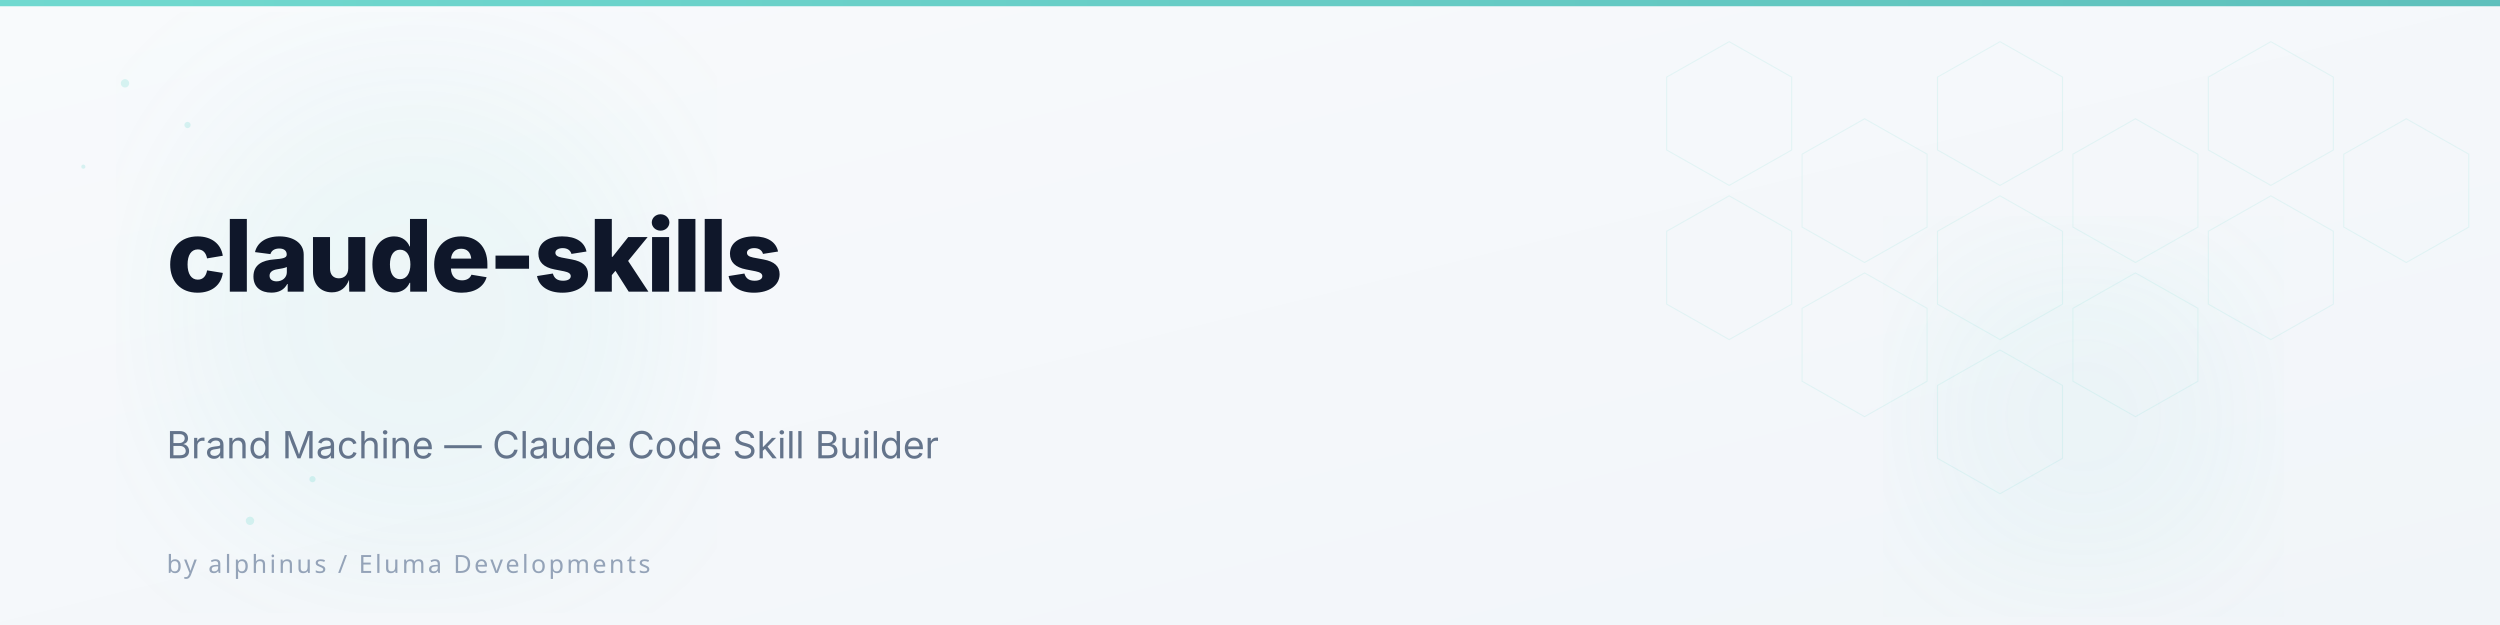
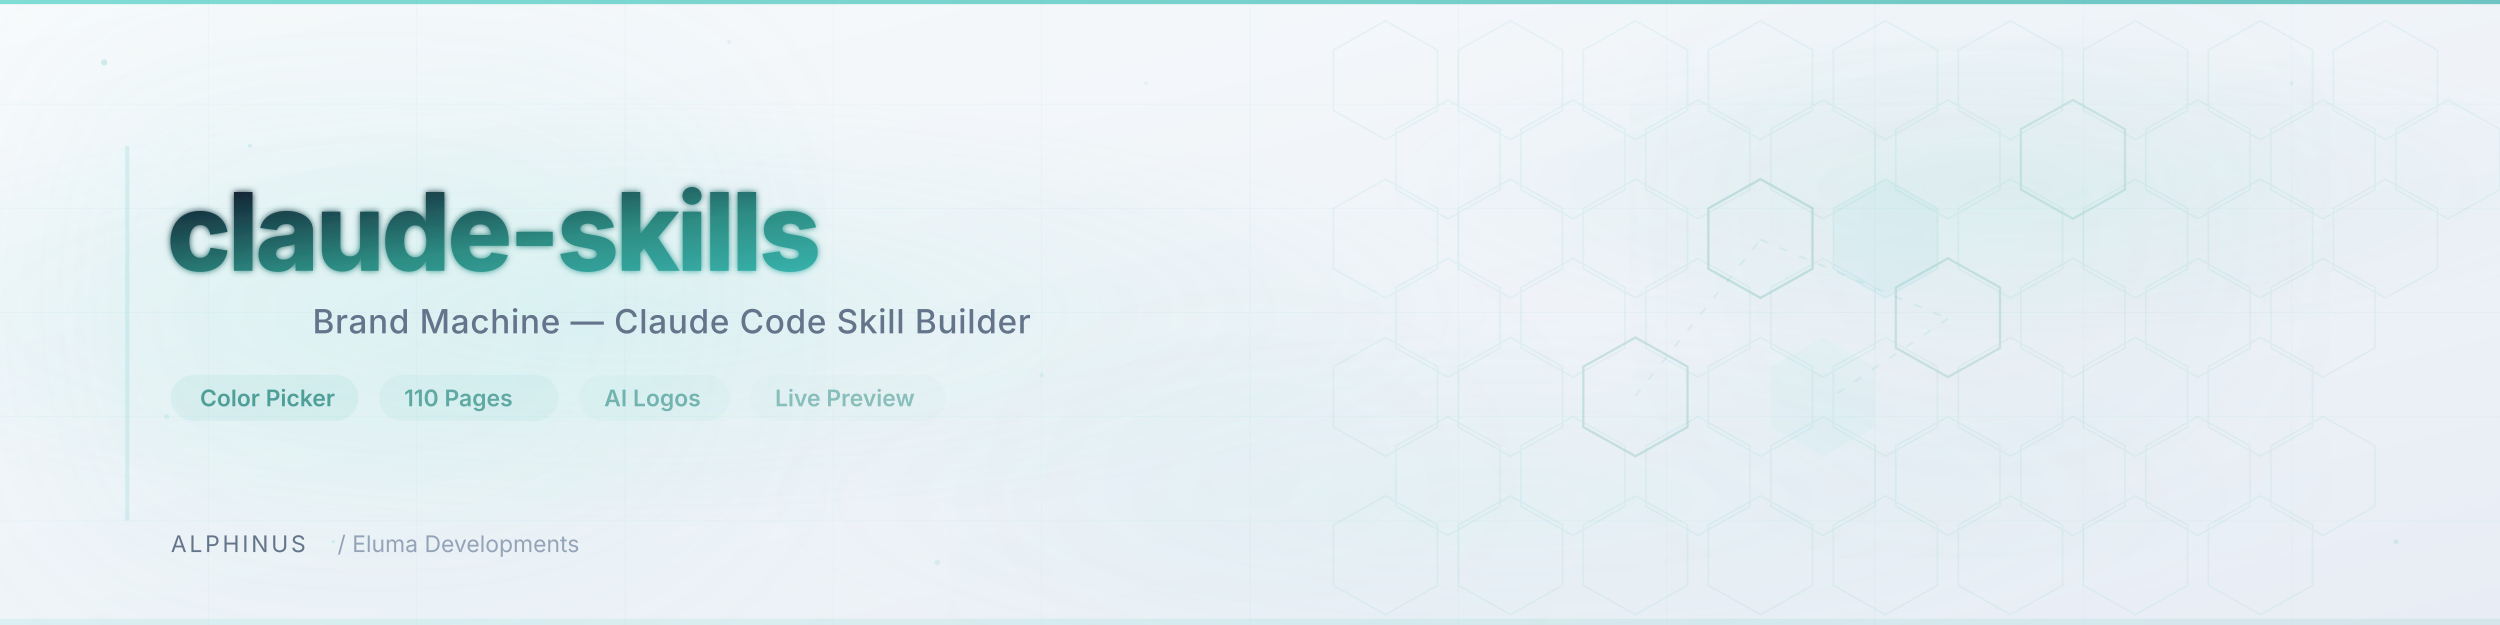
<svg xmlns="http://www.w3.org/2000/svg" width="1200" height="300" viewBox="0 0 1200 300">
  <defs>
    <linearGradient id="bg" x1="0%" y1="0%" x2="100%" y2="100%">
      <stop offset="0%" style="stop-color:#f8fafc" />
-       <stop offset="100%" style="stop-color:#f1f5f9" />
+       <stop offset="40%" style="stop-color:#f1f5f9" />
+       <stop offset="100%" style="stop-color:#e8edf5" />
    </linearGradient>
    <linearGradient id="accent" x1="0%" y1="0%" x2="100%" y2="0%">
      <stop offset="0%" style="stop-color:#4fd1c5" />
      <stop offset="100%" style="stop-color:#38b2ac" />
    </linearGradient>
-     <linearGradient id="glow" x1="0%" y1="0%" x2="0%" y2="100%">
-       <stop offset="0%" style="stop-color:#4fd1c5;stop-opacity:0.08" />
+     <linearGradient id="titleGrad" x1="0%" y1="0%" x2="100%" y2="100%">
+       <stop offset="0%" style="stop-color:#0f172a" />
+       <stop offset="60%" style="stop-color:#2d8c83" />
+       <stop offset="100%" style="stop-color:#38b2ac" />
+     </linearGradient>
+     <radialGradient id="glow1" cx="25%" cy="50%" r="35%">
+       <stop offset="0%" style="stop-color:#4fd1c5;stop-opacity:0.1" />
      <stop offset="100%" style="stop-color:#4fd1c5;stop-opacity:0" />
-     </linearGradient>
-     <filter id="blur">
-       <feGaussianBlur stdDeviation="40" />
+     </radialGradient>
+     <radialGradient id="glow2" cx="80%" cy="30%" r="25%">
+       <stop offset="0%" style="stop-color:#38b2ac;stop-opacity:0.07" />
+       <stop offset="100%" style="stop-color:#38b2ac;stop-opacity:0" />
+     </radialGradient>
+     <radialGradient id="glow3" cx="60%" cy="80%" r="30%">
+       <stop offset="0%" style="stop-color:#4fd1c5;stop-opacity:0.05" />
+       <stop offset="100%" style="stop-color:#4fd1c5;stop-opacity:0" />
+     </radialGradient>
+     <filter id="softglow">
+       <feGaussianBlur stdDeviation="1.5" result="blur" />
+       <feMerge>
+         <feMergeNode in="blur" />
+         <feMergeNode in="SourceGraphic" />
+       </feMerge>
    </filter>
+     <filter id="bigblur">
+       <feGaussianBlur stdDeviation="60" />
+     </filter>
+     <filter id="medblur">
+       <feGaussianBlur stdDeviation="25" />
+     </filter>
+     <clipPath id="bannerClip">
+       <rect width="1200" height="300" />
+     </clipPath>
    <style>
-       @keyframes pulse { 0%, 100% { opacity: 0.3; } 50% { opacity: 0.6; } }
-       .title { font-family: system-ui, -apple-system, sans-serif; font-weight: 800; font-size: 48px; fill: #0f172a; letter-spacing: -0.02em; }
-       .subtitle { font-family: system-ui, -apple-system, sans-serif; font-weight: 400; font-size: 18px; fill: #64748b; }
-       .accent-line { stroke: url(#accent); stroke-width: 3; stroke-linecap: round; }
-       .hex { fill: none; stroke: #4fd1c5; stroke-width: 0.5; opacity: 0.12; }
-       .glow-orb { fill: #4fd1c5; filter: url(#blur); opacity: 0.06; animation: pulse 4s ease-in-out infinite; }
-       .dot { fill: #4fd1c5; opacity: 0.2; }
+       @keyframes pulse1 { 0%,100% { opacity:0.05; } 50% { opacity:0.12; } }
+       @keyframes pulse2 { 0%,100% { opacity:0.03; } 50% { opacity:0.08; } }
+       @keyframes pulse3 { 0%,100% { opacity:0.15; } 50% { opacity:0.4; } }
+       @keyframes drift { 0% { transform:translateX(0) translateY(0); } 50% { transform:translateX(8px) translateY(-4px); } 100% { transform:translateX(0) translateY(0); } }
+       @keyframes drift2 { 0% { transform:translateX(0) translateY(0); } 50% { transform:translateX(-6px) translateY(5px); } 100% { transform:translateX(0) translateY(0); } }
+       @keyframes scanline { 0% { transform:translateY(-300px); } 100% { transform:translateY(300px); } }
+       @keyframes lineGrow { 0% { stroke-dashoffset:200; } 100% { stroke-dashoffset:0; } }
+       @keyframes nodePulse { 0%,100% { r:2; opacity:0.3; } 50% { r:3.5; opacity:0.7; } }
+       @keyframes barGlow { 0%,100% { opacity:0.5; } 50% { opacity:1; } }
    </style>
  </defs>
-   <rect width="1200" height="300" fill="url(#bg)" />
-   <circle class="glow-orb" cx="200" cy="150" r="120" />
-   <circle class="glow-orb" cx="1000" cy="200" r="80" style="animation-delay: -2s;" />
-   <g transform="translate(800, 20)">
-     <polygon class="hex" points="30,0 60,17 60,52 30,69 0,52 0,17" transform="translate(0,0)" />
-     <polygon class="hex" points="30,0 60,17 60,52 30,69 0,52 0,17" transform="translate(65,37)" />
-     <polygon class="hex" points="30,0 60,17 60,52 30,69 0,52 0,17" transform="translate(130,0)" />
-     <polygon class="hex" points="30,0 60,17 60,52 30,69 0,52 0,17" transform="translate(130,74)" />
-     <polygon class="hex" points="30,0 60,17 60,52 30,69 0,52 0,17" transform="translate(195,37)" />
-     <polygon class="hex" points="30,0 60,17 60,52 30,69 0,52 0,17" transform="translate(260,0)" />
-     <polygon class="hex" points="30,0 60,17 60,52 30,69 0,52 0,17" transform="translate(260,74)" />
-     <polygon class="hex" points="30,0 60,17 60,52 30,69 0,52 0,17" transform="translate(0,74)" />
-     <polygon class="hex" points="30,0 60,17 60,52 30,69 0,52 0,17" transform="translate(65,111)" />
-     <polygon class="hex" points="30,0 60,17 60,52 30,69 0,52 0,17" transform="translate(130,148)" />
-     <polygon class="hex" points="30,0 60,17 60,52 30,69 0,52 0,17" transform="translate(195,111)" />
-     <polygon class="hex" points="30,0 60,17 60,52 30,69 0,52 0,17" transform="translate(325,37)" />
+   <g clip-path="url(#bannerClip)">
+     <rect width="1200" height="300" fill="url(#bg)" />
+     <rect width="1200" height="300" fill="url(#glow1)" style="animation:pulse1 6s ease-in-out infinite;" />
+     <rect width="1200" height="300" fill="url(#glow2)" style="animation:pulse2 8s ease-in-out infinite;animation-delay:-3s;" />
+     <rect width="1200" height="300" fill="url(#glow3)" style="animation:pulse1 7s ease-in-out infinite;animation-delay:-5s;" />
+     <circle cx="180" cy="140" r="180" fill="#4fd1c5" filter="url(#bigblur)" opacity="0.06" style="animation:drift 12s ease-in-out infinite;" />
+     <circle cx="950" cy="100" r="140" fill="#38b2ac" filter="url(#bigblur)" opacity="0.04" style="animation:drift2 10s ease-in-out infinite;" />
+     <circle cx="600" cy="280" r="120" fill="#4fd1c5" filter="url(#bigblur)" opacity="0.03" style="animation:drift 14s ease-in-out infinite;animation-delay:-4s;" />
+     <g opacity="0.05" stroke="#38b2ac" stroke-width="0.5" fill="none">
+       <line x1="0" y1="50" x2="1200" y2="50" />
+       <line x1="0" y1="100" x2="1200" y2="100" />
+       <line x1="0" y1="150" x2="1200" y2="150" />
+       <line x1="0" y1="200" x2="1200" y2="200" />
+       <line x1="0" y1="250" x2="1200" y2="250" />
+       <line x1="100" y1="0" x2="100" y2="300" />
+       <line x1="200" y1="0" x2="200" y2="300" />
+       <line x1="300" y1="0" x2="300" y2="300" />
+       <line x1="400" y1="0" x2="400" y2="300" />
+       <line x1="500" y1="0" x2="500" y2="300" />
+       <line x1="600" y1="0" x2="600" y2="300" />
+       <line x1="700" y1="0" x2="700" y2="300" />
+       <line x1="800" y1="0" x2="800" y2="300" />
+       <line x1="900" y1="0" x2="900" y2="300" />
+       <line x1="1000" y1="0" x2="1000" y2="300" />
+       <line x1="1100" y1="0" x2="1100" y2="300" />
+     </g>
+     <g opacity="0.08" fill="none" stroke="#38b2ac" stroke-width="0.8">
+       <polygon points="25,0 50,14 50,43 25,57 0,43 0,14" transform="translate(640,10)" />
+       <polygon points="25,0 50,14 50,43 25,57 0,43 0,14" transform="translate(700,10)" />
+       <polygon points="25,0 50,14 50,43 25,57 0,43 0,14" transform="translate(760,10)" />
+       <polygon points="25,0 50,14 50,43 25,57 0,43 0,14" transform="translate(820,10)" />
+       <polygon points="25,0 50,14 50,43 25,57 0,43 0,14" transform="translate(880,10)" />
+       <polygon points="25,0 50,14 50,43 25,57 0,43 0,14" transform="translate(940,10)" />
+       <polygon points="25,0 50,14 50,43 25,57 0,43 0,14" transform="translate(1000,10)" />
+       <polygon points="25,0 50,14 50,43 25,57 0,43 0,14" transform="translate(1060,10)" />
+       <polygon points="25,0 50,14 50,43 25,57 0,43 0,14" transform="translate(1120,10)" />
+       <polygon points="25,0 50,14 50,43 25,57 0,43 0,14" transform="translate(670,48)" />
+       <polygon points="25,0 50,14 50,43 25,57 0,43 0,14" transform="translate(730,48)" />
+       <polygon points="25,0 50,14 50,43 25,57 0,43 0,14" transform="translate(790,48)" />
+       <polygon points="25,0 50,14 50,43 25,57 0,43 0,14" transform="translate(850,48)" />
+       <polygon points="25,0 50,14 50,43 25,57 0,43 0,14" transform="translate(910,48)" />
+       <polygon points="25,0 50,14 50,43 25,57 0,43 0,14" transform="translate(970,48)" />
+       <polygon points="25,0 50,14 50,43 25,57 0,43 0,14" transform="translate(1030,48)" />
+       <polygon points="25,0 50,14 50,43 25,57 0,43 0,14" transform="translate(1090,48)" />
+       <polygon points="25,0 50,14 50,43 25,57 0,43 0,14" transform="translate(1150,48)" />
+       <polygon points="25,0 50,14 50,43 25,57 0,43 0,14" transform="translate(640,86)" />
+       <polygon points="25,0 50,14 50,43 25,57 0,43 0,14" transform="translate(700,86)" />
+       <polygon points="25,0 50,14 50,43 25,57 0,43 0,14" transform="translate(760,86)" />
+       <polygon points="25,0 50,14 50,43 25,57 0,43 0,14" transform="translate(820,86)" />
+       <polygon points="25,0 50,14 50,43 25,57 0,43 0,14" transform="translate(880,86)" />
+       <polygon points="25,0 50,14 50,43 25,57 0,43 0,14" transform="translate(940,86)" />
+       <polygon points="25,0 50,14 50,43 25,57 0,43 0,14" transform="translate(1000,86)" />
+       <polygon points="25,0 50,14 50,43 25,57 0,43 0,14" transform="translate(1060,86)" />
+       <polygon points="25,0 50,14 50,43 25,57 0,43 0,14" transform="translate(1120,86)" />
+       <polygon points="25,0 50,14 50,43 25,57 0,43 0,14" transform="translate(670,124)" />
+       <polygon points="25,0 50,14 50,43 25,57 0,43 0,14" transform="translate(730,124)" />
+       <polygon points="25,0 50,14 50,43 25,57 0,43 0,14" transform="translate(790,124)" />
+       <polygon points="25,0 50,14 50,43 25,57 0,43 0,14" transform="translate(850,124)" />
+       <polygon points="25,0 50,14 50,43 25,57 0,43 0,14" transform="translate(910,124)" />
+       <polygon points="25,0 50,14 50,43 25,57 0,43 0,14" transform="translate(970,124)" />
+       <polygon points="25,0 50,14 50,43 25,57 0,43 0,14" transform="translate(1030,124)" />
+       <polygon points="25,0 50,14 50,43 25,57 0,43 0,14" transform="translate(1090,124)" />
+       <polygon points="25,0 50,14 50,43 25,57 0,43 0,14" transform="translate(640,162)" />
+       <polygon points="25,0 50,14 50,43 25,57 0,43 0,14" transform="translate(700,162)" />
+       <polygon points="25,0 50,14 50,43 25,57 0,43 0,14" transform="translate(760,162)" />
+       <polygon points="25,0 50,14 50,43 25,57 0,43 0,14" transform="translate(820,162)" />
+       <polygon points="25,0 50,14 50,43 25,57 0,43 0,14" transform="translate(880,162)" />
+       <polygon points="25,0 50,14 50,43 25,57 0,43 0,14" transform="translate(940,162)" />
+       <polygon points="25,0 50,14 50,43 25,57 0,43 0,14" transform="translate(1000,162)" />
+       <polygon points="25,0 50,14 50,43 25,57 0,43 0,14" transform="translate(1060,162)" />
+       <polygon points="25,0 50,14 50,43 25,57 0,43 0,14" transform="translate(670,200)" />
+       <polygon points="25,0 50,14 50,43 25,57 0,43 0,14" transform="translate(730,200)" />
+       <polygon points="25,0 50,14 50,43 25,57 0,43 0,14" transform="translate(790,200)" />
+       <polygon points="25,0 50,14 50,43 25,57 0,43 0,14" transform="translate(850,200)" />
+       <polygon points="25,0 50,14 50,43 25,57 0,43 0,14" transform="translate(910,200)" />
+       <polygon points="25,0 50,14 50,43 25,57 0,43 0,14" transform="translate(970,200)" />
+       <polygon points="25,0 50,14 50,43 25,57 0,43 0,14" transform="translate(1030,200)" />
+       <polygon points="25,0 50,14 50,43 25,57 0,43 0,14" transform="translate(1090,200)" />
+       <polygon points="25,0 50,14 50,43 25,57 0,43 0,14" transform="translate(640,238)" />
+       <polygon points="25,0 50,14 50,43 25,57 0,43 0,14" transform="translate(700,238)" />
+       <polygon points="25,0 50,14 50,43 25,57 0,43 0,14" transform="translate(760,238)" />
+       <polygon points="25,0 50,14 50,43 25,57 0,43 0,14" transform="translate(820,238)" />
+       <polygon points="25,0 50,14 50,43 25,57 0,43 0,14" transform="translate(880,238)" />
+       <polygon points="25,0 50,14 50,43 25,57 0,43 0,14" transform="translate(940,238)" />
+       <polygon points="25,0 50,14 50,43 25,57 0,43 0,14" transform="translate(1000,238)" />
+       <polygon points="25,0 50,14 50,43 25,57 0,43 0,14" transform="translate(1060,238)" />
+     </g>
+     <g fill="none" stroke="#2d8c83" stroke-width="1.2">
+       <polygon points="25,0 50,14 50,43 25,57 0,43 0,14" transform="translate(820,86)" opacity="0.15" style="animation:pulse3 4s ease-in-out infinite;" />
+       <polygon points="25,0 50,14 50,43 25,57 0,43 0,14" transform="translate(910,124)" opacity="0.12" style="animation:pulse3 5s ease-in-out infinite;animation-delay:-2s;" />
+       <polygon points="25,0 50,14 50,43 25,57 0,43 0,14" transform="translate(760,162)" opacity="0.14" style="animation:pulse3 4.5s ease-in-out infinite;animation-delay:-1s;" />
+       <polygon points="25,0 50,14 50,43 25,57 0,43 0,14" transform="translate(970,48)" opacity="0.1" style="animation:pulse3 6s ease-in-out infinite;animation-delay:-3s;" />
+     </g>
+     <polygon points="25,0 50,14 50,43 25,57 0,43 0,14" transform="translate(880,86)" fill="#4fd1c5" opacity="0.06" style="animation:pulse1 5s ease-in-out infinite;" />
+     <polygon points="25,0 50,14 50,43 25,57 0,43 0,14" transform="translate(850,162)" fill="#4fd1c5" opacity="0.04" style="animation:pulse2 7s ease-in-out infinite;" />
+     <g stroke="#38b2ac" stroke-width="1" fill="none" opacity="0.1">
+       <line x1="845" y1="115" x2="935" y2="153" stroke-dasharray="4,6" style="animation:lineGrow 3s ease-out infinite;" />
+       <line x1="935" y1="153" x2="880" y2="190" stroke-dasharray="4,6" style="animation:lineGrow 3s ease-out infinite;animation-delay:-1s;" />
+       <line x1="785" y1="190" x2="845" y2="115" stroke-dasharray="4,6" style="animation:lineGrow 4s ease-out infinite;animation-delay:-2s;" />
+     </g>
+     <circle cx="845" cy="115" fill="#38b2ac" style="animation:nodePulse 3s ease-in-out infinite;" />
+     <circle cx="935" cy="153" fill="#38b2ac" style="animation:nodePulse 3s ease-in-out infinite;animation-delay:-1s;" />
+     <circle cx="880" cy="190" fill="#38b2ac" style="animation:nodePulse 4s ease-in-out infinite;animation-delay:-0.5s;" />
+     <circle cx="785" cy="190" fill="#38b2ac" style="animation:nodePulse 3.5s ease-in-out infinite;animation-delay:-2s;" />
+     <circle cx="995" cy="77" fill="#38b2ac" style="animation:nodePulse 5s ease-in-out infinite;animation-delay:-3s;" />
+     <g fill="#38b2ac">
+       <circle cx="50" cy="30" r="1.5" opacity="0.2" style="animation:drift 8s ease-in-out infinite;" />
+       <circle cx="120" cy="70" r="1" opacity="0.15" style="animation:drift2 9s ease-in-out infinite;" />
+       <circle cx="80" cy="200" r="1.2" opacity="0.12" style="animation:drift 11s ease-in-out infinite;animation-delay:-3s;" />
+       <circle cx="160" cy="260" r="0.8" opacity="0.15" style="animation:drift2 7s ease-in-out infinite;animation-delay:-1s;" />
+       <circle cx="350" cy="20" r="1" opacity="0.1" style="animation:drift 10s ease-in-out infinite;animation-delay:-5s;" />
+       <circle cx="450" cy="270" r="1.3" opacity="0.12" style="animation:drift2 12s ease-in-out infinite;animation-delay:-2s;" />
+       <circle cx="550" cy="40" r="0.8" opacity="0.08" style="animation:drift 9s ease-in-out infinite;animation-delay:-4s;" />
+       <circle cx="500" cy="180" r="1" opacity="0.1" style="animation:drift2 8s ease-in-out infinite;animation-delay:-6s;" />
+       <circle cx="1150" cy="260" r="1.2" opacity="0.14" style="animation:drift 10s ease-in-out infinite;animation-delay:-3s;" />
+       <circle cx="1100" cy="40" r="1" opacity="0.1" style="animation:drift2 11s ease-in-out infinite;animation-delay:-7s;" />
+     </g>
+     <rect x="0" y="0" width="1200" height="1" fill="#38b2ac" opacity="0.03" style="animation:scanline 8s linear infinite;" />
+     <rect x="0" y="0" width="1200" height="2" fill="url(#accent)" opacity="0.7" />
+     <rect x="0" y="0" width="1200" height="6" fill="url(#accent)" opacity="0.06" filter="url(#medblur)" />
+     <rect x="60" y="70" width="2" height="180" fill="url(#accent)" opacity="0.15" rx="1" />
+     <text x="80" y="130" style="font-family:system-ui,-apple-system,'Segoe UI',sans-serif;font-weight:800;font-size:52px;fill:url(#titleGrad);letter-spacing:-0.03em;" filter="url(#softglow)">claude-skills</text>
+     <line x1="82" y1="155" x2="140" y2="155" stroke="url(#accent)" stroke-width="2" stroke-linecap="round" opacity="0.5" />
+     <text x="150" y="160" style="font-family:system-ui,-apple-system,sans-serif;font-weight:500;font-size:16px;fill:#64748b;letter-spacing:0.02em;">Brand Machine — Claude Code Skill Builder</text>
+     <g style="font-family:system-ui,-apple-system,sans-serif;font-size:11px;font-weight:600;">
+       <rect x="82" y="180" width="90" height="22" rx="11" fill="#38b2ac" opacity="0.08" stroke="#38b2ac" stroke-width="0.5" stroke-opacity="0.15" />
+       <text x="96" y="195" fill="#2d8c83" opacity="0.8">Color Picker</text>
+       <rect x="182" y="180" width="86" height="22" rx="11" fill="#38b2ac" opacity="0.06" stroke="#38b2ac" stroke-width="0.5" stroke-opacity="0.12" />
+       <text x="194" y="195" fill="#2d8c83" opacity="0.7">110 Pages</text>
+       <rect x="278" y="180" width="72" height="22" rx="11" fill="#38b2ac" opacity="0.04" stroke="#38b2ac" stroke-width="0.5" stroke-opacity="0.08" />
+       <text x="290" y="195" fill="#2d8c83" opacity="0.6">AI Logos</text>
+       <rect x="360" y="180" width="94" height="22" rx="11" fill="#38b2ac" opacity="0.03" stroke="#38b2ac" stroke-width="0.5" stroke-opacity="0.06" />
+       <text x="372" y="195" fill="#2d8c83" opacity="0.5">Live Preview</text>
+     </g>
+     <text x="82" y="265" style="font-family:system-ui,-apple-system,sans-serif;font-size:11px;fill:#64748b;letter-spacing:0.12em;">ALPHINUS</text>
+     <text x="162" y="265" style="font-family:system-ui,-apple-system,sans-serif;font-size:11px;fill:#94a3b8;">/ Eluma Developments</text>
+     <rect x="0" y="297" width="1200" height="3" fill="url(#accent)" opacity="0.12" />
  </g>
-   <circle class="dot" cx="60" cy="40" r="2" />
-   <circle class="dot" cx="90" cy="60" r="1.5" />
-   <circle class="dot" cx="40" cy="80" r="1" />
-   <circle class="dot" cx="120" cy="250" r="2" />
-   <circle class="dot" cx="150" cy="230" r="1.5" />
-   <line class="accent-line" x1="80" y1="185" x2="200" y2="185" />
-   <rect x="0" y="0" width="1200" height="3" fill="url(#accent)" opacity="0.8" />
-   <text class="title" x="80" y="140">claude-skills</text>
-   <text class="subtitle" x="80" y="220">Brand Machine — Claude Code Skill Builder</text>
-   <text x="80" y="275" style="font-family: system-ui, sans-serif; font-size: 12px; fill: #94a3b8; letter-spacing: 0.1em; text-transform: uppercase;">
-     by alphinus / Eluma Developments
-   </text>
</svg>
